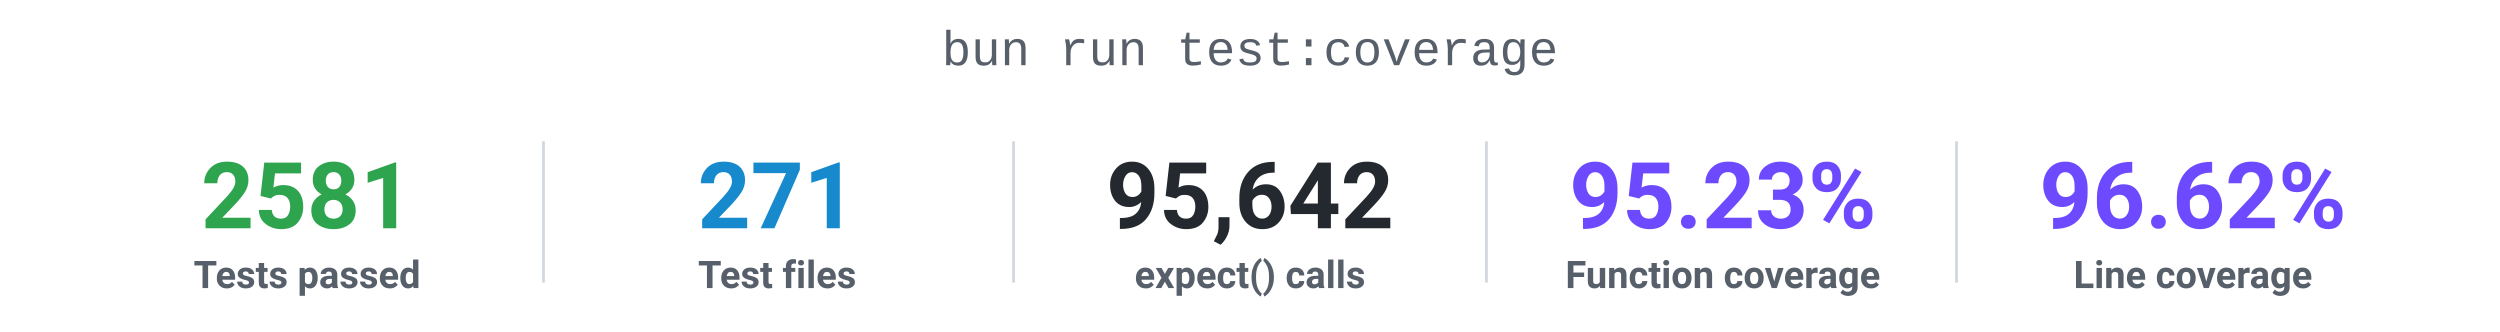
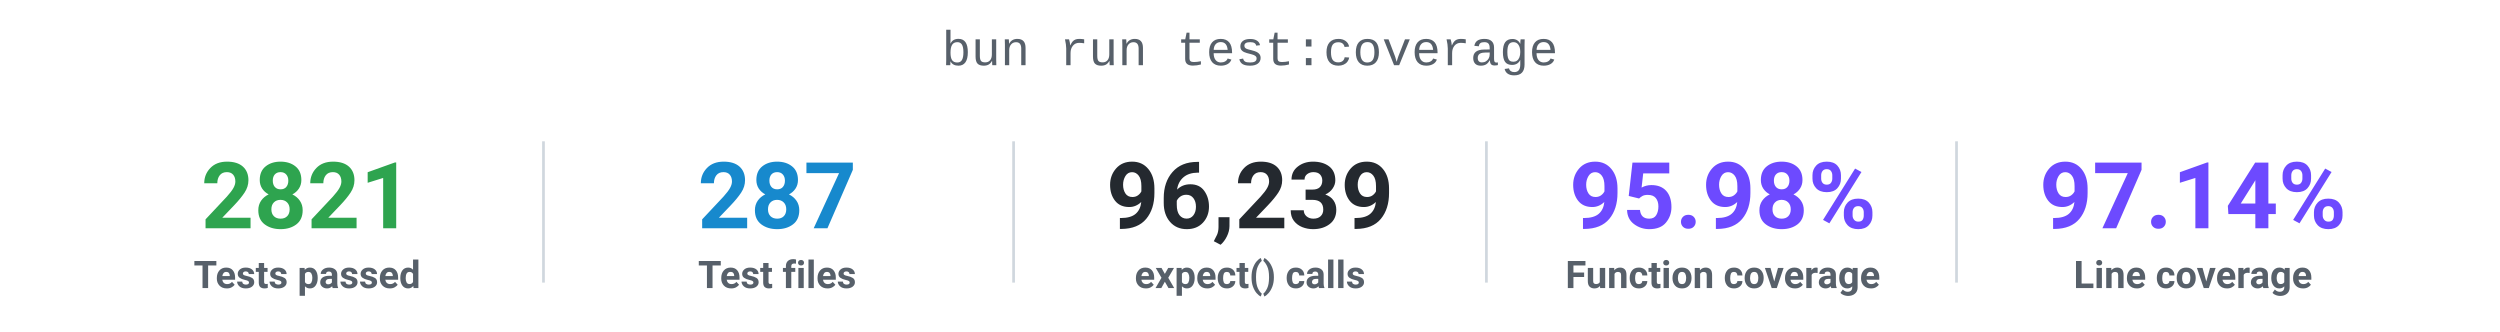
- <svg xmlns="http://www.w3.org/2000/svg" viewBox="0 0 920 122" width="920" height="122" role="img" aria-label="bun run test:coverage — 2581 tests passed, 271 test files, 95,642 expect() calls, 95.23% function coverage, 96.62% line coverage">
+ <svg xmlns="http://www.w3.org/2000/svg" viewBox="0 0 920 122" width="920" height="122" role="img" aria-label="bun run test:coverage — 2821 tests passed, 287 test files, 96,239 expect() calls, 95.98% function coverage, 97.14% line coverage">
  <style>
    .cmd { font-family: ui-monospace, SFMono-Regular, 'SF Mono', Menlo, Consolas, 'Liberation Mono', monospace; font-weight: 500; font-size: 18px; }
    .val { font-family: system-ui, -apple-system, BlinkMacSystemFont, 'Segoe UI', Roboto, sans-serif; font-weight: 700; font-size: 34px; }
    .lbl { font-family: system-ui, -apple-system, BlinkMacSystemFont, 'Segoe UI', Roboto, sans-serif; font-weight: 600; font-size: 14px; }
  </style>
  <text x="460" y="24" text-anchor="middle" class="cmd" fill="#57606a">bun run test:coverage</text>
  <line x1="200" y1="52" x2="200" y2="104" stroke="#d0d7de" stroke-width="1" />
  <line x1="373" y1="52" x2="373" y2="104" stroke="#d0d7de" stroke-width="1" />
  <line x1="547" y1="52" x2="547" y2="104" stroke="#d0d7de" stroke-width="1" />
  <line x1="720" y1="52" x2="720" y2="104" stroke="#d0d7de" stroke-width="1" />
-   <text x="113" y="84" text-anchor="middle" class="val" fill="#2ea44f">2581</text>
+   <text x="113" y="84" text-anchor="middle" class="val" fill="#2ea44f">2821</text>
  <text x="113" y="106" text-anchor="middle" class="lbl" fill="#57606a">Tests passed</text>
-   <text x="286" y="84" text-anchor="middle" class="val" fill="#1789cd">271</text>
+   <text x="286" y="84" text-anchor="middle" class="val" fill="#1789cd">287</text>
  <text x="286" y="106" text-anchor="middle" class="lbl" fill="#57606a">Test files</text>
-   <text x="460" y="84" text-anchor="middle" class="val" fill="#24292f">95,642</text>
+   <text x="460" y="84" text-anchor="middle" class="val" fill="#24292f">96,239</text>
  <text x="460" y="106" text-anchor="middle" class="lbl" fill="#57606a">expect() calls</text>
-   <text x="634" y="84" text-anchor="middle" class="val" fill="#6d4aff">95.23%</text>
+   <text x="634" y="84" text-anchor="middle" class="val" fill="#6d4aff">95.98%</text>
  <text x="634" y="106" text-anchor="middle" class="lbl" fill="#57606a">Function coverage</text>
-   <text x="807" y="84" text-anchor="middle" class="val" fill="#6d4aff">96.62%</text>
+   <text x="807" y="84" text-anchor="middle" class="val" fill="#6d4aff">97.14%</text>
  <text x="807" y="106" text-anchor="middle" class="lbl" fill="#57606a">Line coverage</text>
</svg>
